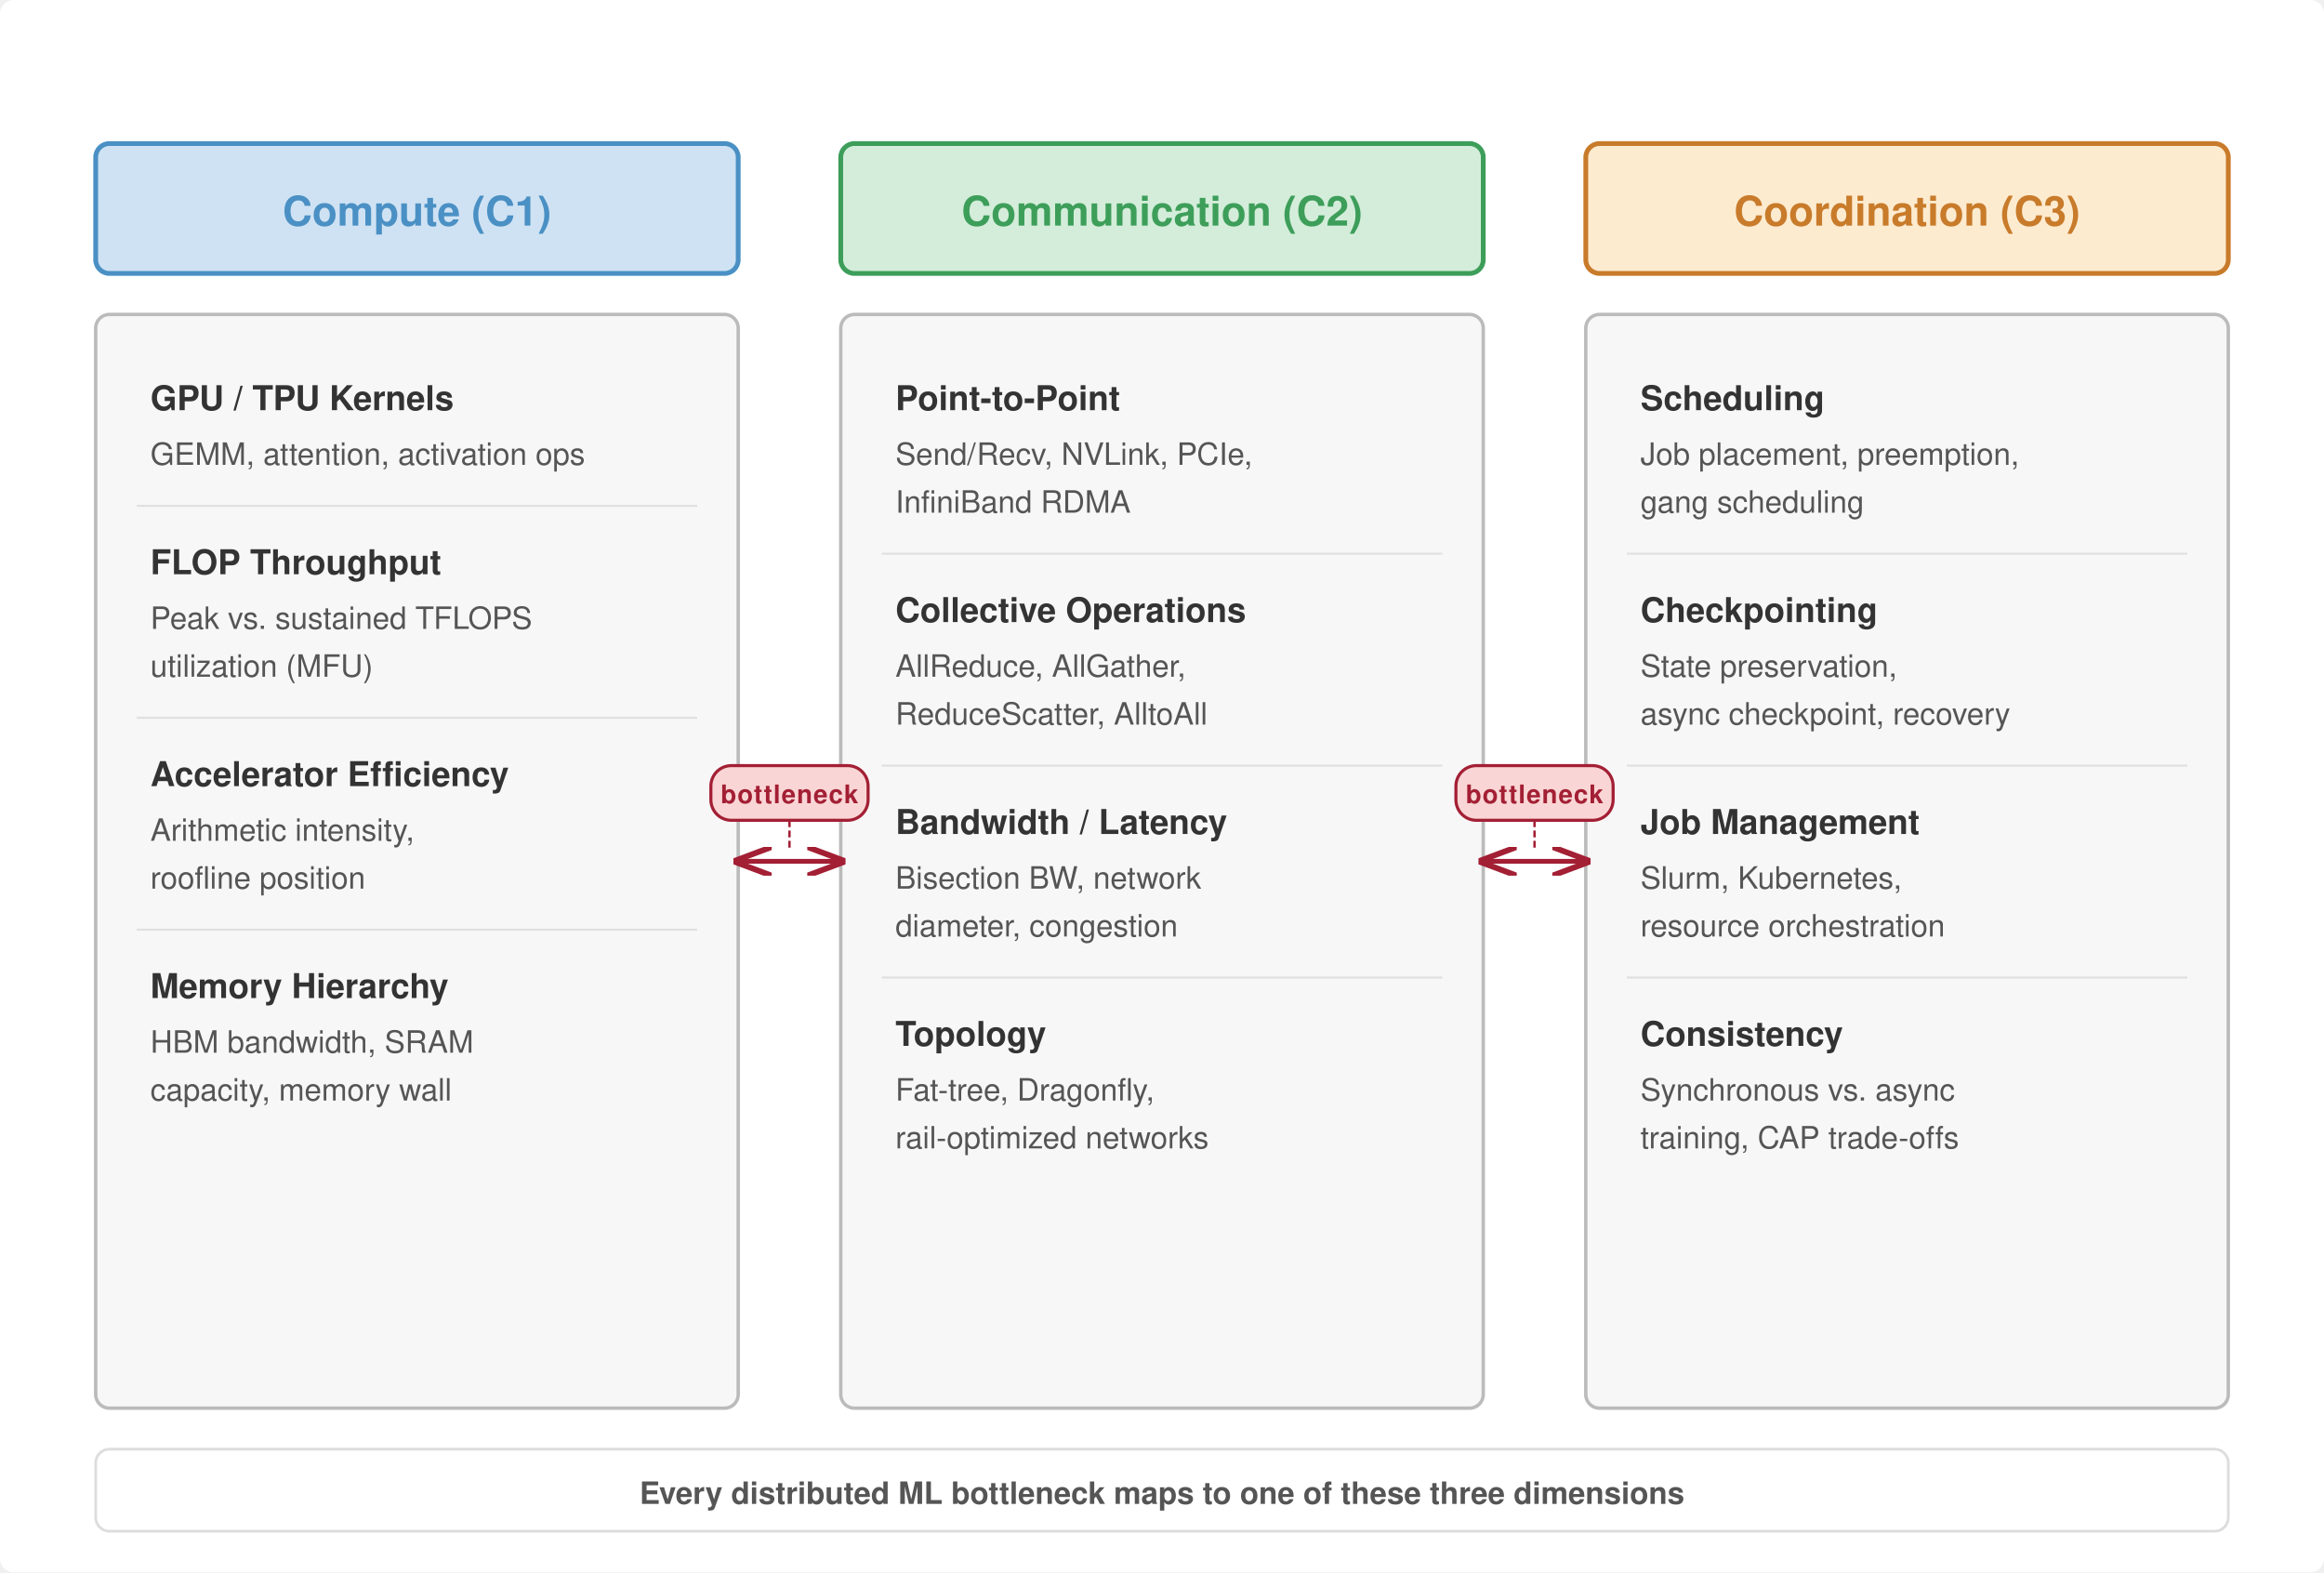
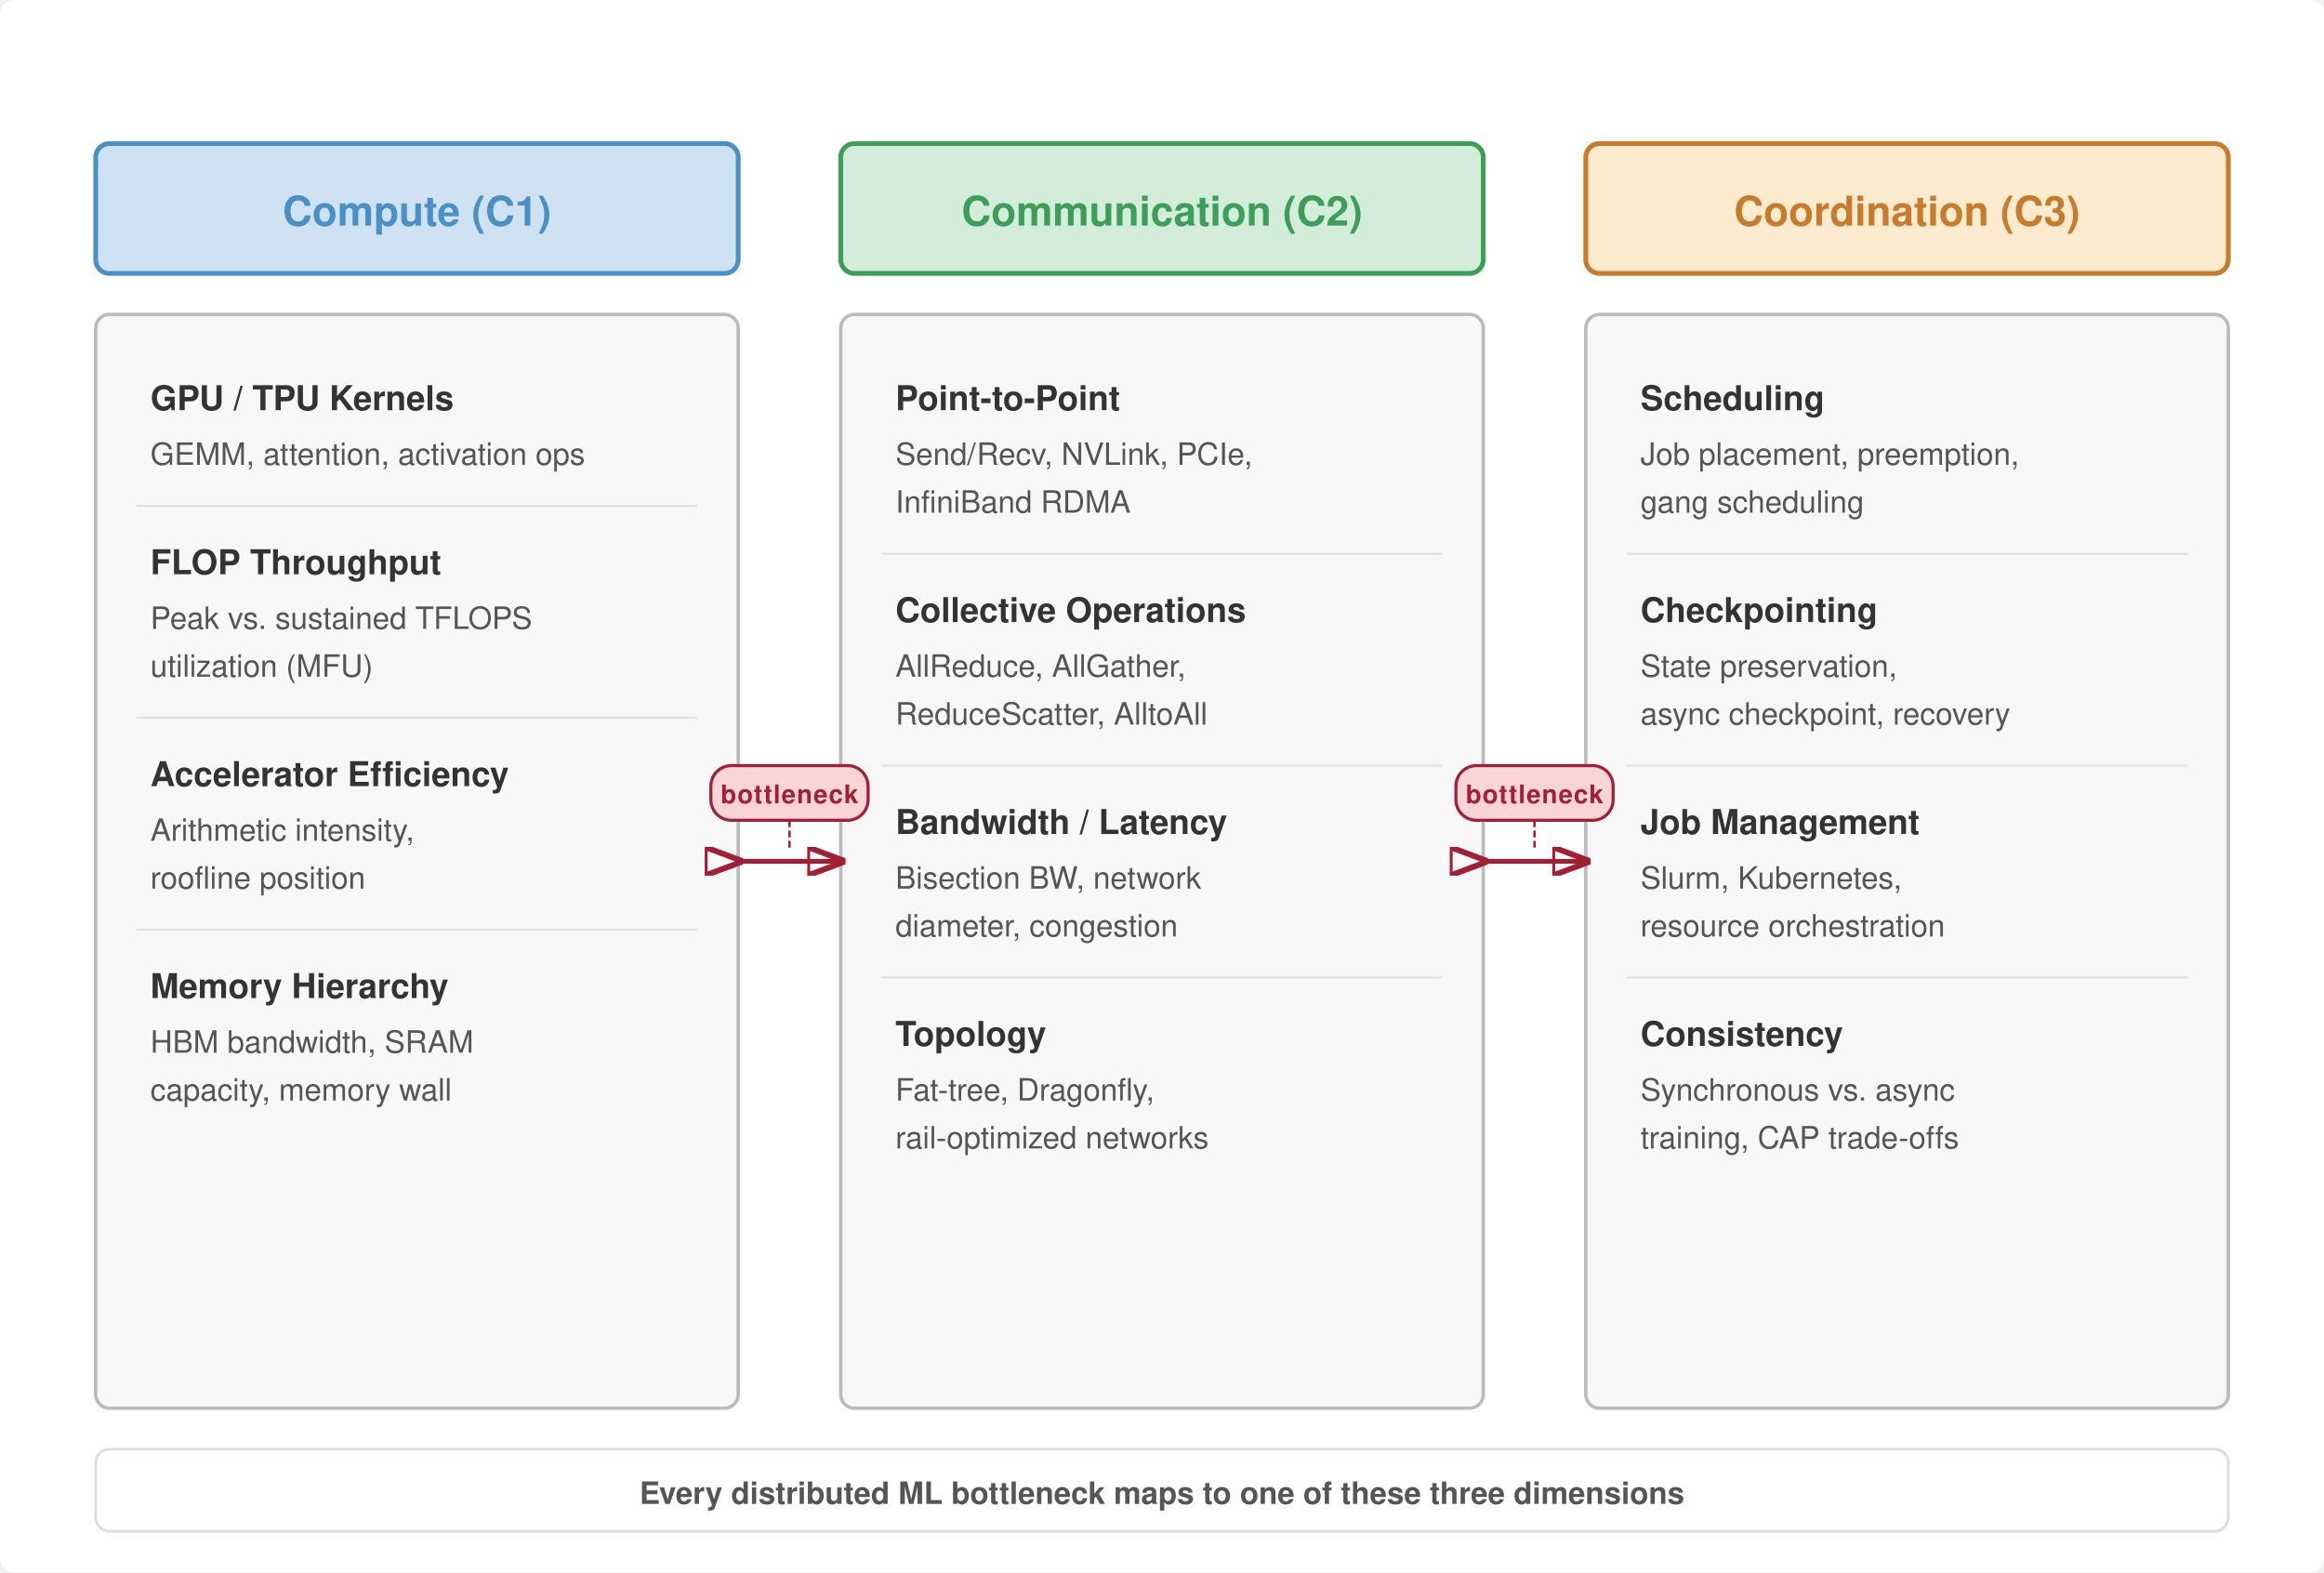
<svg xmlns="http://www.w3.org/2000/svg" viewBox="0 0 680 460" font-family="Helvetica Neue, Helvetica, Arial, sans-serif">
  <defs>
    <marker id="arr" markerWidth="8" markerHeight="6" refX="7" refY="3" orient="auto">
-       <path d="M0,0 L8,3 L0,6" fill="none" stroke="#a31f34" stroke-width="1.2" />
+       <path d="M0,0 L8,3 L0,6 Z" fill="none" stroke="#a31f34" stroke-width="1.2" />
    </marker>
-     <marker id="arr-rev" markerWidth="8" markerHeight="6" refX="1" refY="3" orient="auto">
-       <path d="M8,0 L0,3 L8,6" fill="none" stroke="#a31f34" stroke-width="1.2" />
+     <marker id="arr-rev" markerWidth="8" markerHeight="6" refX="7" refY="3" orient="auto">
+       <path d="M0,0 L8,3 L0,6 Z" fill="none" stroke="#a31f34" stroke-width="1.2" />
    </marker>
  </defs>
  <rect width="680" height="460" fill="#fff" rx="4" />
  <g transform="translate(28, 42)">
    <rect x="0" y="0" width="188" height="38" rx="4" fill="#cfe2f3" stroke="#4a90c4" stroke-width="1.4" />
    <text x="94" y="24" text-anchor="middle" font-size="12" font-weight="700" fill="#4a90c4">Compute (C1)</text>
  </g>
  <g transform="translate(28, 92)">
    <rect x="0" y="0" width="188" height="320" rx="4" fill="#f7f7f7" stroke="#bbb" stroke-width="1.0" />
    <text x="16" y="28" font-size="10" font-weight="700" fill="#333">GPU / TPU Kernels</text>
    <text x="16" y="44" font-size="9" fill="#555">GEMM, attention, activation ops</text>
    <line x1="12" y1="56" x2="176" y2="56" stroke="#e0e0e0" stroke-width="0.6" />
    <text x="16" y="76" font-size="10" font-weight="700" fill="#333">FLOP Throughput</text>
    <text x="16" y="92" font-size="9" fill="#555">Peak vs. sustained TFLOPS</text>
    <text x="16" y="106" font-size="9" fill="#555">utilization (MFU)</text>
    <line x1="12" y1="118" x2="176" y2="118" stroke="#e0e0e0" stroke-width="0.6" />
    <text x="16" y="138" font-size="10" font-weight="700" fill="#333">Accelerator Efficiency</text>
    <text x="16" y="154" font-size="9" fill="#555">Arithmetic intensity,</text>
    <text x="16" y="168" font-size="9" fill="#555">roofline position</text>
    <line x1="12" y1="180" x2="176" y2="180" stroke="#e0e0e0" stroke-width="0.6" />
    <text x="16" y="200" font-size="10" font-weight="700" fill="#333">Memory Hierarchy</text>
    <text x="16" y="216" font-size="9" fill="#555">HBM bandwidth, SRAM</text>
    <text x="16" y="230" font-size="9" fill="#555">capacity, memory wall</text>
  </g>
  <g transform="translate(246, 42)">
    <rect x="0" y="0" width="188" height="38" rx="4" fill="#d4edda" stroke="#3d9e5a" stroke-width="1.4" />
    <text x="94" y="24" text-anchor="middle" font-size="12" font-weight="700" fill="#3d9e5a">Communication (C2)</text>
  </g>
  <g transform="translate(246, 92)">
    <rect x="0" y="0" width="188" height="320" rx="4" fill="#f7f7f7" stroke="#bbb" stroke-width="1.0" />
    <text x="16" y="28" font-size="10" font-weight="700" fill="#333">Point-to-Point</text>
    <text x="16" y="44" font-size="9" fill="#555">Send/Recv, NVLink, PCIe,</text>
    <text x="16" y="58" font-size="9" fill="#555">InfiniBand RDMA</text>
    <line x1="12" y1="70" x2="176" y2="70" stroke="#e0e0e0" stroke-width="0.6" />
    <text x="16" y="90" font-size="10" font-weight="700" fill="#333">Collective Operations</text>
    <text x="16" y="106" font-size="9" fill="#555">AllReduce, AllGather,</text>
    <text x="16" y="120" font-size="9" fill="#555">ReduceScatter, AlltoAll</text>
    <line x1="12" y1="132" x2="176" y2="132" stroke="#e0e0e0" stroke-width="0.6" />
    <text x="16" y="152" font-size="10" font-weight="700" fill="#333">Bandwidth / Latency</text>
    <text x="16" y="168" font-size="9" fill="#555">Bisection BW, network</text>
    <text x="16" y="182" font-size="9" fill="#555">diameter, congestion</text>
    <line x1="12" y1="194" x2="176" y2="194" stroke="#e0e0e0" stroke-width="0.6" />
    <text x="16" y="214" font-size="10" font-weight="700" fill="#333">Topology</text>
    <text x="16" y="230" font-size="9" fill="#555">Fat-tree, Dragonfly,</text>
    <text x="16" y="244" font-size="9" fill="#555">rail-optimized networks</text>
  </g>
  <g transform="translate(464, 42)">
    <rect x="0" y="0" width="188" height="38" rx="4" fill="#fdebd0" stroke="#c87b2a" stroke-width="1.4" />
    <text x="94" y="24" text-anchor="middle" font-size="12" font-weight="700" fill="#c87b2a">Coordination (C3)</text>
  </g>
  <g transform="translate(464, 92)">
    <rect x="0" y="0" width="188" height="320" rx="4" fill="#f7f7f7" stroke="#bbb" stroke-width="1.0" />
    <text x="16" y="28" font-size="10" font-weight="700" fill="#333">Scheduling</text>
    <text x="16" y="44" font-size="9" fill="#555">Job placement, preemption,</text>
    <text x="16" y="58" font-size="9" fill="#555">gang scheduling</text>
    <line x1="12" y1="70" x2="176" y2="70" stroke="#e0e0e0" stroke-width="0.6" />
    <text x="16" y="90" font-size="10" font-weight="700" fill="#333">Checkpointing</text>
    <text x="16" y="106" font-size="9" fill="#555">State preservation,</text>
    <text x="16" y="120" font-size="9" fill="#555">async checkpoint, recovery</text>
    <line x1="12" y1="132" x2="176" y2="132" stroke="#e0e0e0" stroke-width="0.6" />
    <text x="16" y="152" font-size="10" font-weight="700" fill="#333">Job Management</text>
    <text x="16" y="168" font-size="9" fill="#555">Slurm, Kubernetes,</text>
    <text x="16" y="182" font-size="9" fill="#555">resource orchestration</text>
    <line x1="12" y1="194" x2="176" y2="194" stroke="#e0e0e0" stroke-width="0.6" />
    <text x="16" y="214" font-size="10" font-weight="700" fill="#333">Consistency</text>
    <text x="16" y="230" font-size="9" fill="#555">Synchronous vs. async</text>
    <text x="16" y="244" font-size="9" fill="#555">training, CAP trade-offs</text>
  </g>
  <rect x="208" y="224" width="46" height="16" rx="6" fill="#f9d6d5" stroke="#a31f34" stroke-width="0.9" />
  <text x="231" y="235" text-anchor="middle" font-size="7.5" fill="#a31f34" font-weight="700" letter-spacing="0.3">bottleneck</text>
  <line x1="216" y1="252" x2="246" y2="252" stroke="#a31f34" stroke-width="1.4" marker-start="url(#arr-rev)" marker-end="url(#arr)" />
  <line x1="231" y1="240" x2="231" y2="249" stroke="#a31f34" stroke-width="0.7" stroke-dasharray="2,1" />
  <rect x="426" y="224" width="46" height="16" rx="6" fill="#f9d6d5" stroke="#a31f34" stroke-width="0.9" />
  <text x="449" y="235" text-anchor="middle" font-size="7.5" fill="#a31f34" font-weight="700" letter-spacing="0.3">bottleneck</text>
  <line x1="434" y1="252" x2="464" y2="252" stroke="#a31f34" stroke-width="1.4" marker-start="url(#arr-rev)" marker-end="url(#arr)" />
  <line x1="449" y1="240" x2="449" y2="249" stroke="#a31f34" stroke-width="0.7" stroke-dasharray="2,1" />
  <rect x="28" y="424" width="624" height="24" rx="4" fill="#fff" stroke="#ddd" stroke-width="0.8" />
  <text x="340" y="440" text-anchor="middle" font-size="9" fill="#555" font-weight="600">Every distributed ML bottleneck maps to one of these three dimensions</text>
</svg>
